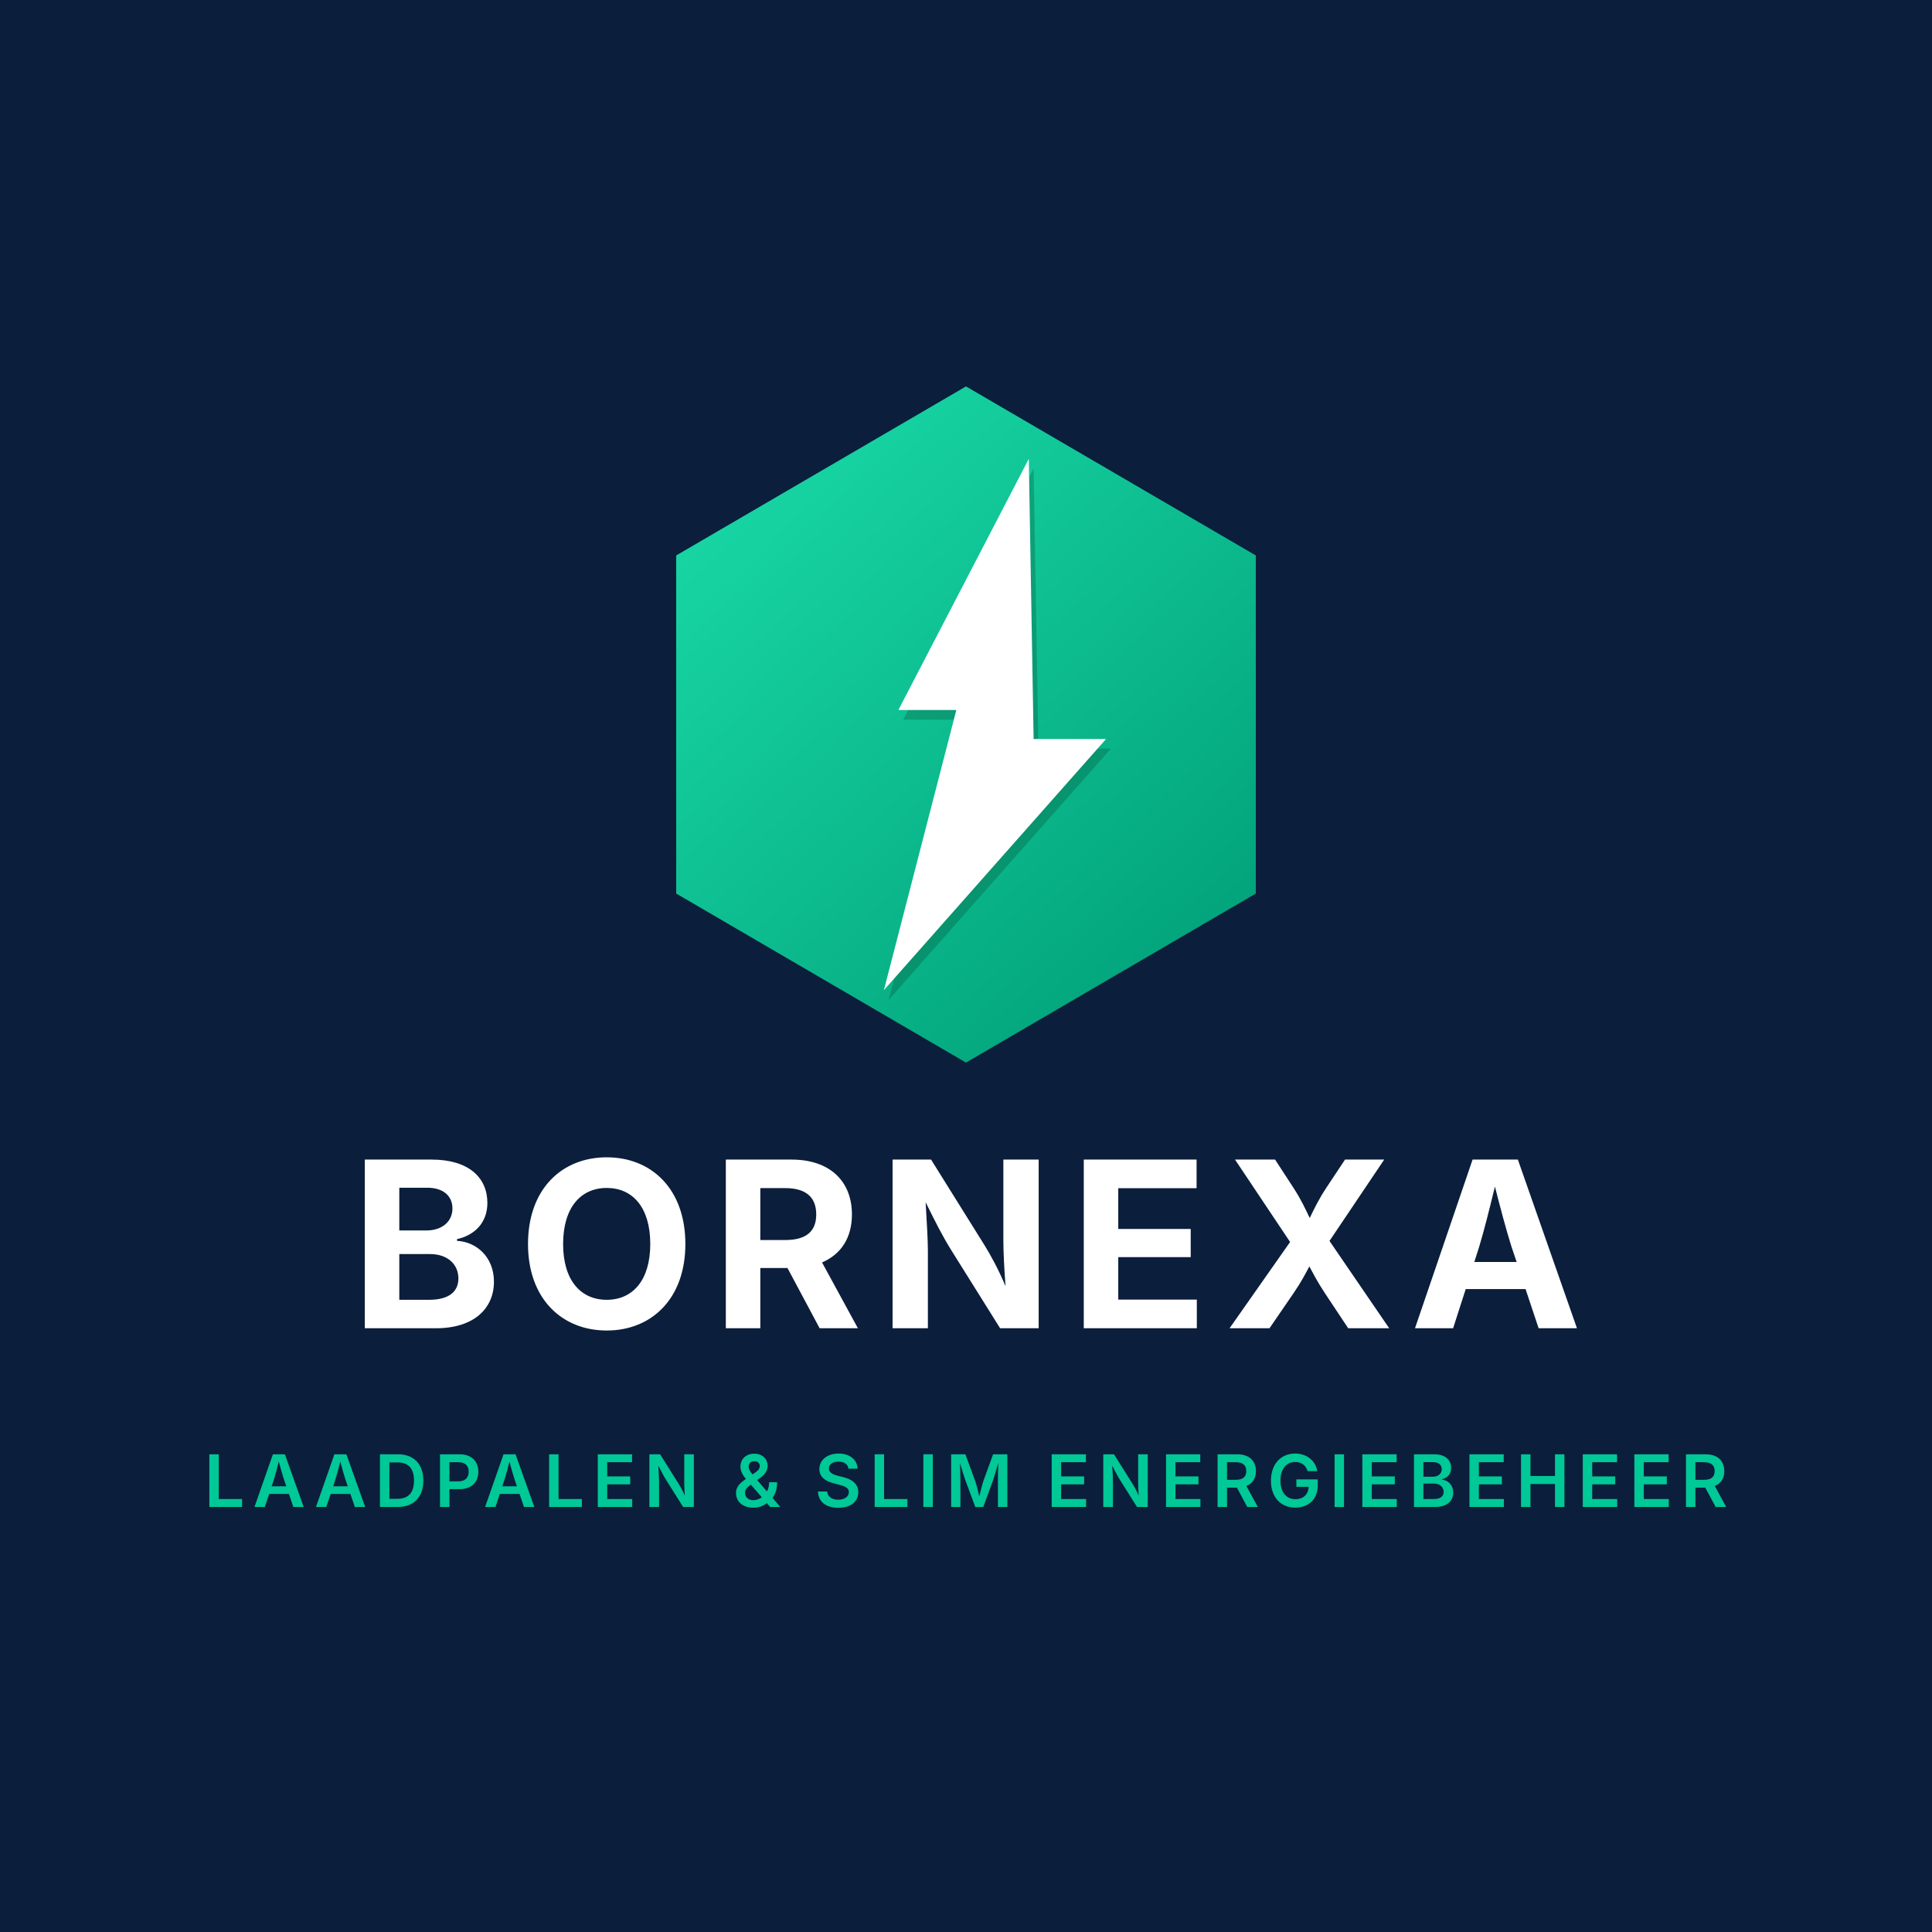
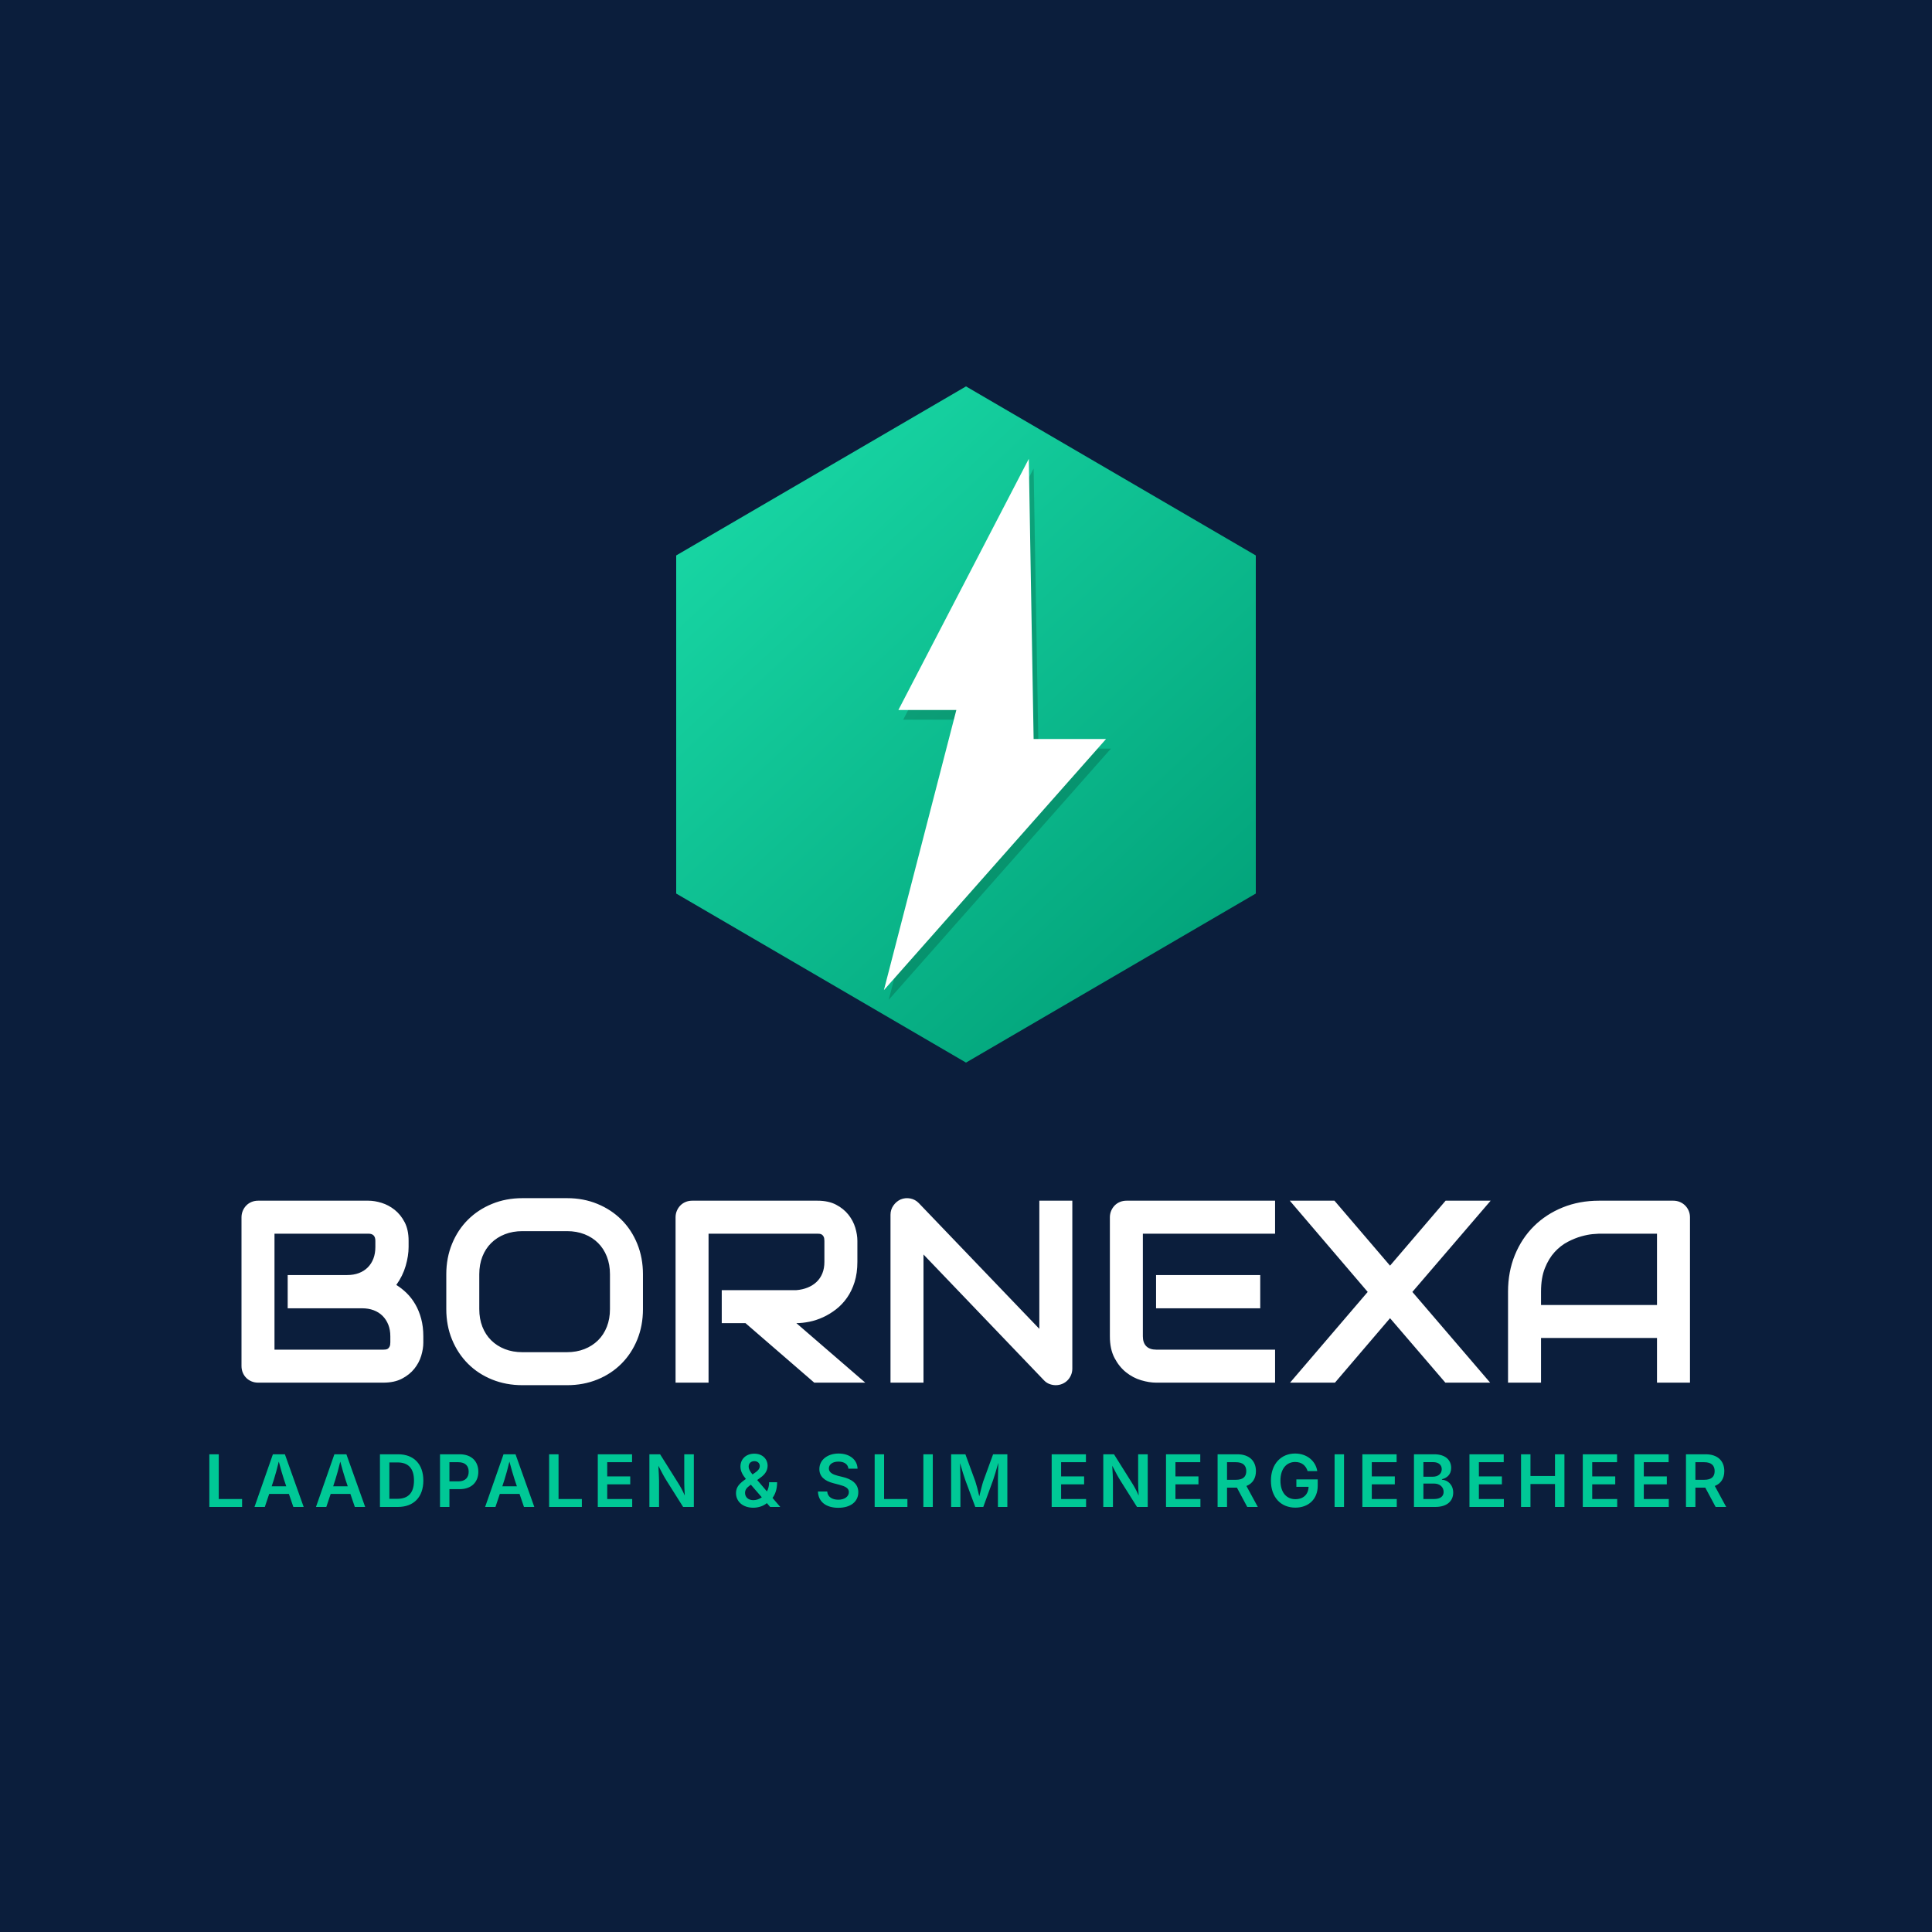
<svg xmlns="http://www.w3.org/2000/svg" viewBox="0 0 400 400" width="400" height="400" role="img" aria-label="BORNEXA">
  <rect width="400" height="400" fill="#0B1E3C" />
  <defs>
    <linearGradient id="hg" x1="10%" y1="0%" x2="90%" y2="100%">
      <stop offset="0%" stop-color="#1ADBA8" />
      <stop offset="100%" stop-color="#009E76" />
    </linearGradient>
  </defs>
  <polygon points="200,80 260,115 260,185 200,220 140,185 140,115" fill="url(#hg)" />
-   <polygon points="213,95 186,147 198,147 183,205 229,153 214,153" fill="rgba(0,40,25,0.22)" transform="translate(1,2)" />
+   <polygon points="213,95 186,147 198,147 183,205 229,153 214,153" fill="#002819" fill-opacity="0.22" transform="translate(1,2)" />
  <polygon points="213,95 186,147 198,147 183,205 229,153 214,153" fill="#fff" />
-   <text x="200" y="275" font-family="'Space Grotesk','Inter','Arial Black',Arial,sans-serif" font-weight="700" font-size="48" letter-spacing="3" fill="#fff" text-anchor="middle">BORNEXA</text>
+   <g transform="translate(50 248) scale(0.538) translate(-7.275 -27.856)">
+     <path d="M 77.246 83.594 C 77.246 85.156 76.978 86.833 76.44 88.623 C 75.903 90.413 75.024 92.074 73.804 93.604 C 72.583 95.133 70.996 96.411 69.043 97.437 C 67.09 98.462 64.697 98.975 61.865 98.975 L 13.672 98.975 C 12.76 98.975 11.914 98.812 11.133 98.486 C 10.352 98.161 9.676 97.713 9.106 97.144 C 8.537 96.574 8.089 95.898 7.764 95.117 C 7.438 94.336 7.275 93.49 7.275 92.578 L 7.275 35.352 C 7.275 34.473 7.438 33.643 7.764 32.861 C 8.089 32.08 8.537 31.396 9.106 30.811 C 9.676 30.225 10.352 29.769 11.133 29.443 C 11.914 29.118 12.76 28.955 13.672 28.955 L 56.152 28.955 C 57.715 28.955 59.391 29.232 61.182 29.785 C 62.972 30.339 64.64 31.226 66.187 32.446 C 67.733 33.667 69.019 35.254 70.044 37.207 C 71.069 39.16 71.582 41.553 71.582 44.385 L 71.582 46.777 C 71.582 49.023 71.208 51.44 70.459 54.028 C 69.71 56.616 68.506 59.066 66.846 61.377 C 68.278 62.256 69.621 63.314 70.874 64.551 C 72.127 65.788 73.226 67.22 74.17 68.848 C 75.114 70.475 75.863 72.314 76.416 74.365 C 76.969 76.416 77.246 78.678 77.246 81.152 Z M 64.551 81.152 C 64.551 79.492 64.29 78.003 63.77 76.685 C 63.249 75.366 62.516 74.235 61.572 73.291 C 60.628 72.347 59.489 71.623 58.154 71.118 C 56.82 70.614 55.322 70.361 53.662 70.361 L 25.049 70.361 L 25.049 57.568 L 47.949 57.568 C 49.609 57.568 51.107 57.316 52.441 56.812 C 53.776 56.307 54.915 55.583 55.859 54.639 C 56.803 53.695 57.528 52.563 58.032 51.245 C 58.537 49.927 58.789 48.438 58.789 46.777 L 58.789 44.385 C 58.789 42.562 57.91 41.65 56.152 41.65 L 19.971 41.65 L 19.971 86.279 L 61.865 86.279 C 62.093 86.279 62.37 86.263 62.695 86.23 C 63.021 86.198 63.314 86.1 63.574 85.938 C 63.835 85.775 64.063 85.498 64.258 85.107 C 64.453 84.717 64.551 84.18 64.551 83.496 Z M 161.768 70.654 C 161.768 74.919 161.035 78.841 159.57 82.422 C 158.105 86.003 156.071 89.095 153.467 91.699 C 150.863 94.303 147.778 96.33 144.214 97.778 C 140.649 99.227 136.768 99.951 132.568 99.951 L 115.381 99.951 C 111.182 99.951 107.292 99.227 103.711 97.778 C 100.13 96.33 97.038 94.303 94.434 91.699 C 91.829 89.095 89.787 86.003 88.306 82.422 C 86.825 78.841 86.084 74.919 86.084 70.654 L 86.084 57.275 C 86.084 53.044 86.825 49.129 88.306 45.532 C 89.787 41.935 91.829 38.843 94.434 36.255 C 97.038 33.667 100.13 31.641 103.711 30.176 C 107.292 28.711 111.182 27.979 115.381 27.979 L 132.568 27.979 C 136.768 27.979 140.649 28.711 144.214 30.176 C 147.778 31.641 150.863 33.667 153.467 36.255 C 156.071 38.843 158.105 41.935 159.57 45.532 C 161.035 49.129 161.768 53.044 161.768 57.275 Z M 149.072 57.275 C 149.072 54.769 148.673 52.498 147.876 50.464 C 147.078 48.429 145.955 46.688 144.507 45.239 C 143.058 43.791 141.317 42.668 139.282 41.87 C 137.248 41.073 135.01 40.674 132.568 40.674 L 115.381 40.674 C 112.907 40.674 110.653 41.073 108.618 41.87 C 106.584 42.668 104.834 43.791 103.369 45.239 C 101.904 46.688 100.773 48.429 99.976 50.464 C 99.178 52.498 98.779 54.769 98.779 57.275 L 98.779 70.654 C 98.779 73.161 99.178 75.431 99.976 77.466 C 100.773 79.5 101.904 81.242 103.369 82.69 C 104.834 84.139 106.584 85.262 108.618 86.06 C 110.653 86.857 112.907 87.256 115.381 87.256 L 132.471 87.256 C 134.945 87.256 137.199 86.857 139.233 86.06 C 141.268 85.262 143.018 84.139 144.482 82.69 C 145.947 81.242 147.078 79.5 147.876 77.466 C 148.673 75.431 149.072 73.161 149.072 70.654 Z M 244.287 52.49 C 244.287 55.387 243.929 57.975 243.213 60.254 C 242.497 62.533 241.528 64.543 240.308 66.284 C 239.087 68.026 237.679 69.515 236.084 70.752 C 234.489 71.989 232.821 73.006 231.079 73.804 C 229.338 74.601 227.58 75.179 225.806 75.537 C 224.032 75.895 222.363 76.074 220.801 76.074 L 247.314 98.975 L 227.686 98.975 L 201.221 76.074 L 192.09 76.074 L 192.09 63.379 L 220.801 63.379 C 222.396 63.249 223.853 62.915 225.171 62.378 C 226.489 61.841 227.629 61.117 228.589 60.205 C 229.549 59.294 230.29 58.195 230.811 56.909 C 231.331 55.623 231.592 54.15 231.592 52.49 L 231.592 44.482 C 231.592 43.766 231.502 43.221 231.323 42.847 C 231.144 42.472 230.916 42.196 230.64 42.017 C 230.363 41.838 230.07 41.732 229.761 41.699 C 229.451 41.667 229.167 41.65 228.906 41.65 L 187.012 41.65 L 187.012 98.975 L 174.316 98.975 L 174.316 35.352 C 174.316 34.473 174.479 33.643 174.805 32.861 C 175.13 32.08 175.578 31.396 176.147 30.811 C 176.717 30.225 177.393 29.769 178.174 29.443 C 178.955 29.118 179.801 28.955 180.713 28.955 L 228.906 28.955 C 231.738 28.955 234.131 29.468 236.084 30.493 C 238.037 31.519 239.624 32.804 240.845 34.351 C 242.065 35.897 242.944 37.565 243.481 39.355 C 244.019 41.146 244.287 42.822 244.287 44.385 Z M 327.002 93.555 C 327.002 94.466 326.831 95.313 326.489 96.094 C 326.147 96.875 325.692 97.55 325.122 98.12 C 324.552 98.69 323.877 99.137 323.096 99.463 C 322.314 99.788 321.484 99.951 320.605 99.951 C 319.824 99.951 319.035 99.805 318.237 99.512 C 317.44 99.219 316.732 98.747 316.113 98.096 L 269.727 49.658 L 269.727 98.975 L 257.031 98.975 L 257.031 34.375 C 257.031 33.073 257.397 31.893 258.13 30.835 C 258.862 29.777 259.798 28.988 260.938 28.467 C 262.142 27.979 263.379 27.856 264.648 28.101 C 265.918 28.345 267.008 28.939 267.92 29.883 L 314.307 78.271 L 314.307 28.955 L 327.002 28.955 Z M 399.316 70.361 L 359.229 70.361 L 359.229 57.568 L 399.316 57.568 Z M 405.029 98.975 L 359.229 98.975 C 357.471 98.975 355.55 98.665 353.467 98.047 C 351.383 97.428 349.455 96.411 347.681 94.995 C 345.907 93.579 344.425 91.74 343.237 89.478 C 342.049 87.215 341.455 84.44 341.455 81.152 L 341.455 35.352 C 341.455 34.473 341.618 33.643 341.943 32.861 C 342.269 32.08 342.716 31.396 343.286 30.811 C 343.856 30.225 344.531 29.769 345.313 29.443 C 346.094 29.118 346.94 28.955 347.852 28.955 L 405.029 28.955 L 405.029 41.65 L 354.15 41.65 L 354.15 81.152 C 354.15 82.813 354.59 84.082 355.469 84.961 C 356.348 85.84 357.633 86.279 359.326 86.279 L 405.029 86.279 Z M 449.268 53.955 L 470.654 28.955 L 487.988 28.955 L 457.861 64.063 L 487.793 98.975 L 470.557 98.975 L 449.268 74.17 L 428.076 98.975 L 410.791 98.975 L 440.674 64.063 L 410.693 28.955 L 427.881 28.955 Z M 564.697 98.975 L 552.002 98.975 L 552.002 81.787 L 507.373 81.787 L 507.373 98.975 L 494.678 98.975 L 494.678 63.965 C 494.678 58.854 495.557 54.15 497.314 49.854 C 499.072 45.557 501.514 41.862 504.639 38.77 C 507.764 35.677 511.458 33.268 515.723 31.543 C 519.987 29.818 524.642 28.955 529.688 28.955 L 558.301 28.955 C 559.18 28.955 560.01 29.118 560.791 29.443 C 561.572 29.769 562.256 30.225 562.842 30.811 C 563.428 31.396 563.883 32.08 564.209 32.861 C 564.534 33.643 564.697 34.473 564.697 35.352 Z M 507.373 69.092 L 552.002 69.092 L 552.002 41.65 L 529.688 41.65 C 529.297 41.65 528.475 41.707 527.222 41.821 C 525.968 41.935 524.52 42.22 522.876 42.676 C 521.232 43.132 519.499 43.831 517.676 44.775 C 515.853 45.719 514.176 47.021 512.646 48.682 C 511.117 50.342 509.855 52.417 508.862 54.907 C 507.869 57.397 507.373 60.417 507.373 63.965 Z " fill="#fff" />
+   </g>
  <text x="200" y="312" font-family="'Inter',Arial,sans-serif" font-weight="600" font-size="15" letter-spacing="1.6" fill="#00C896" text-anchor="middle">LAADPALEN &amp; SLIM ENERGIEBEHEER</text>
</svg>
